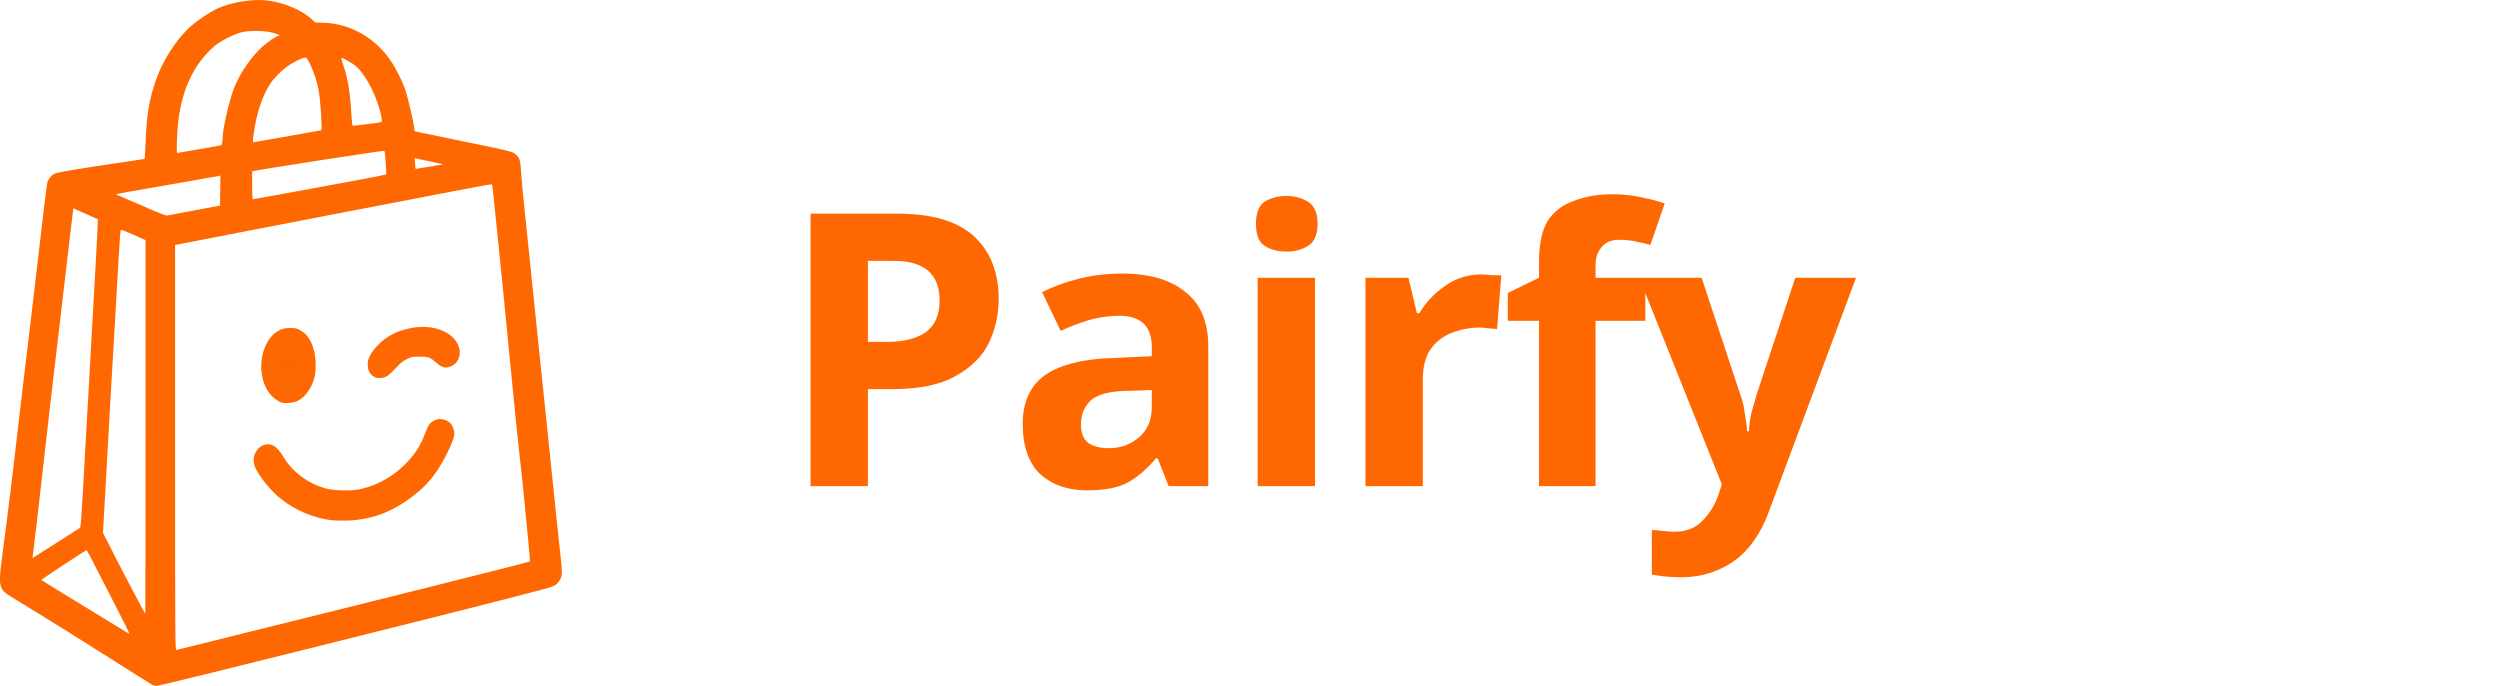
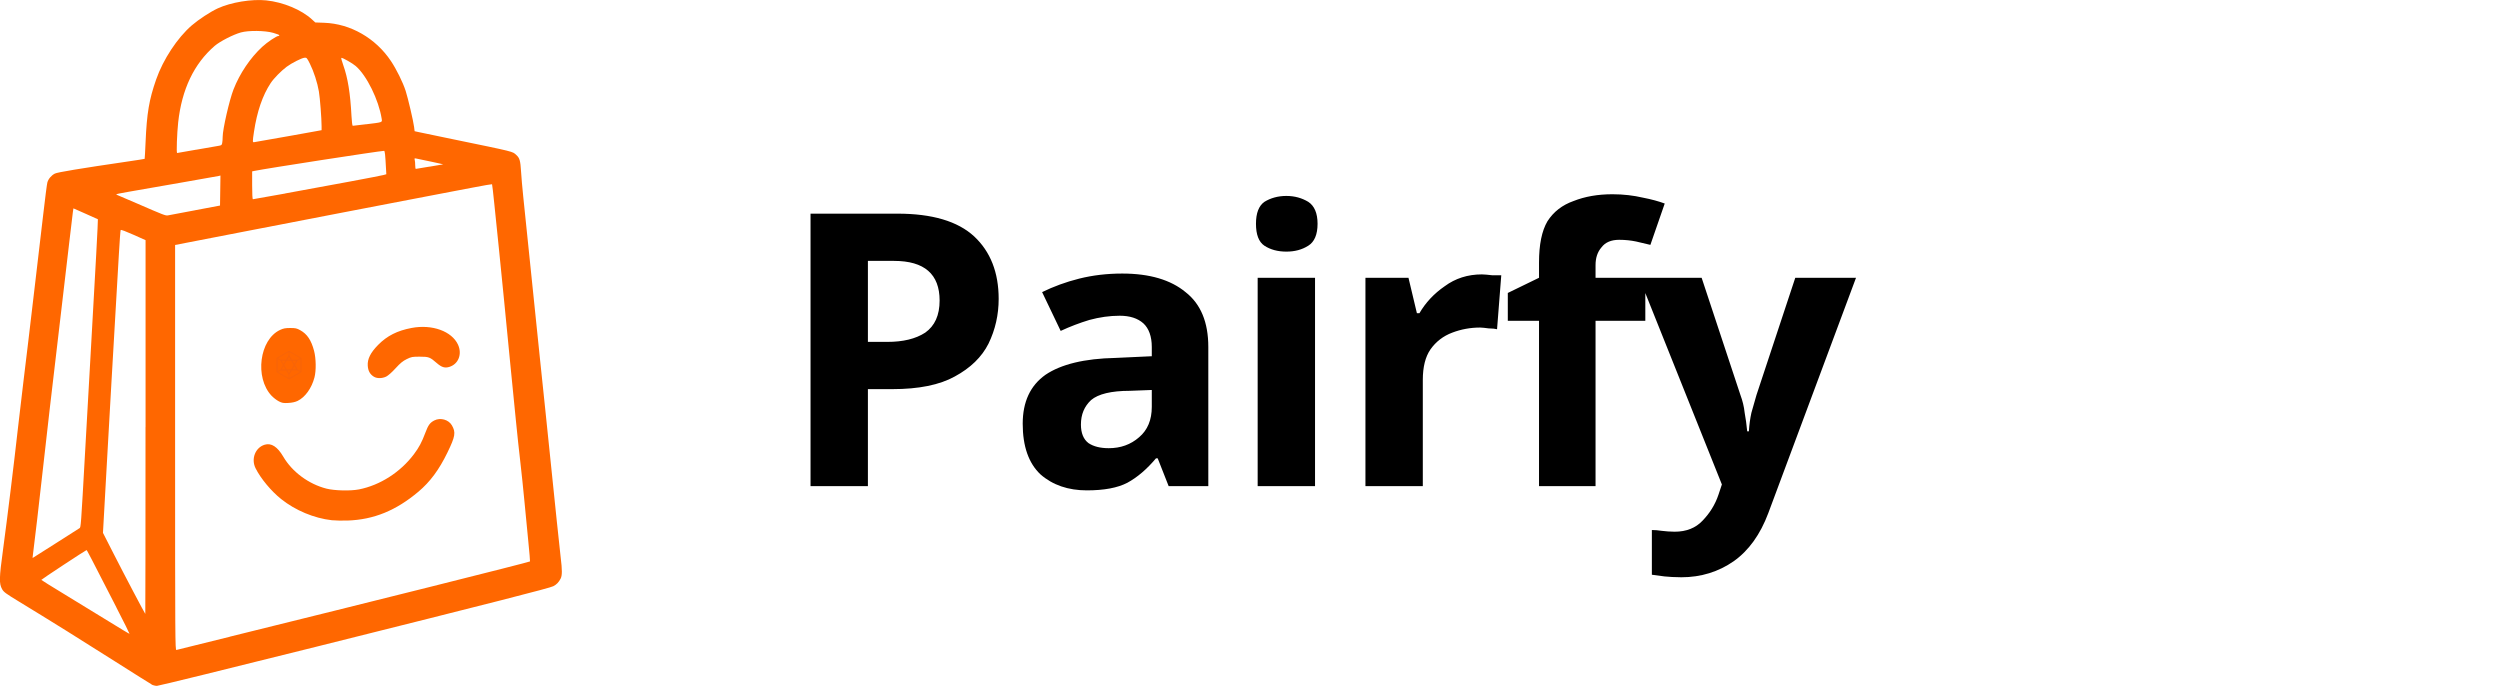
<svg xmlns="http://www.w3.org/2000/svg" width="175" height="48" viewBox="0 0 46.302 12.7" version="1.1" id="svg5">
  <defs id="defs2" />
  <g id="layer1">
    <g id="g1591">
      <path style="fill:#ff6700;fill-opacity:1;stroke-width:0.014" d="m 2.807,12.675 c -0.027,-0.014 -0.325,-0.202 -0.664,-0.417 -0.592,-0.377 -1.221,-0.769 -1.798,-1.12 -0.241,-0.147 -0.277,-0.173 -0.307,-0.228 -0.056,-0.102 -0.054,-0.201 0.018,-0.729 0.08,-0.591 0.199,-1.561 0.281,-2.292 0.035,-0.31 0.079,-0.685 0.098,-0.832 0.019,-0.148 0.057,-0.46 0.084,-0.695 0.027,-0.235 0.087,-0.742 0.133,-1.126 0.046,-0.385 0.112,-0.948 0.147,-1.252 0.035,-0.304 0.07,-0.576 0.078,-0.604 0.018,-0.066 0.073,-0.131 0.139,-0.165 0.049,-0.025 0.465,-0.094 1.358,-0.225 0.165,-0.024 0.303,-0.046 0.305,-0.048 0.002,-0.002 0.01,-0.14 0.017,-0.306 0.023,-0.538 0.065,-0.789 0.196,-1.164 0.13,-0.372 0.393,-0.771 0.659,-1.001 0.13,-0.112 0.344,-0.252 0.482,-0.316 0.243,-0.112 0.63,-0.176 0.897,-0.148 0.316,0.033 0.654,0.174 0.848,0.353 l 0.061,0.056 0.166,0.006 c 0.485,0.017 0.952,0.284 1.235,0.708 0.103,0.154 0.221,0.393 0.273,0.553 0.043,0.134 0.142,0.555 0.156,0.667 l 0.01,0.08 0.072,0.016 c 0.04,0.009 0.327,0.069 0.639,0.133 1.153,0.238 1.099,0.224 1.173,0.292 0.061,0.056 0.075,0.103 0.087,0.302 0.006,0.104 0.025,0.316 0.041,0.47 0.016,0.154 0.051,0.494 0.078,0.756 0.027,0.262 0.077,0.746 0.111,1.077 0.034,0.331 0.088,0.85 0.119,1.154 0.031,0.304 0.076,0.726 0.098,0.937 0.044,0.408 0.134,1.28 0.216,2.092 0.027,0.269 0.059,0.567 0.071,0.662 0.03,0.24 0.029,0.336 -4.76e-4,0.395 -0.034,0.067 -0.075,0.11 -0.136,0.141 -0.071,0.036 -1.013,0.277 -4.402,1.124 -1.588,0.397 -2.91,0.722 -2.939,0.722 -0.028,0 -0.073,-0.011 -0.1,-0.025 z m 1.449,-0.883 c 2.529,-0.624 5.543,-1.379 5.56,-1.394 0.003,-0.002 -0.011,-0.167 -0.031,-0.366 -0.02,-0.199 -0.052,-0.534 -0.072,-0.746 -0.02,-0.212 -0.054,-0.539 -0.076,-0.728 -0.022,-0.189 -0.06,-0.538 -0.083,-0.777 -0.023,-0.239 -0.071,-0.72 -0.106,-1.07 -0.035,-0.35 -0.085,-0.866 -0.112,-1.147 -0.027,-0.281 -0.071,-0.722 -0.098,-0.979 -0.027,-0.258 -0.065,-0.626 -0.084,-0.818 -0.019,-0.192 -0.038,-0.352 -0.041,-0.355 -0.003,-0.003 -0.159,0.024 -0.346,0.06 -0.187,0.036 -0.371,0.071 -0.41,0.078 -0.038,0.007 -0.397,0.076 -0.798,0.153 -0.4,0.077 -0.957,0.184 -1.238,0.238 -0.281,0.054 -1.088,0.21 -1.794,0.347 l -1.284,0.249 -1e-5,3.754 c -9e-6,3.569 0.001,3.754 0.024,3.747 0.013,-0.004 0.459,-0.114 0.99,-0.245 z m 1.889,-2.157 c -0.328,-0.037 -0.675,-0.182 -0.938,-0.392 -0.183,-0.146 -0.377,-0.378 -0.473,-0.569 -0.088,-0.174 -0.006,-0.386 0.17,-0.438 0.121,-0.036 0.235,0.038 0.342,0.221 0.165,0.283 0.471,0.509 0.801,0.593 0.152,0.038 0.445,0.045 0.602,0.014 0.39,-0.077 0.766,-0.318 1.016,-0.65 0.096,-0.128 0.146,-0.221 0.214,-0.402 0.052,-0.139 0.085,-0.184 0.165,-0.225 0.112,-0.058 0.264,-0.015 0.325,0.09 0.076,0.131 0.064,0.204 -0.083,0.506 -0.154,0.317 -0.32,0.541 -0.537,0.724 -0.416,0.35 -0.826,0.517 -1.311,0.534 -0.099,0.003 -0.231,5.5e-4 -0.292,-0.006 z m -0.982,-2.203 c -0.04,-0.02 -0.1,-0.067 -0.135,-0.104 -0.314,-0.336 -0.223,-1.038 0.158,-1.217 0.063,-0.029 0.098,-0.036 0.189,-0.036 0.098,-1e-5 0.121,0.005 0.186,0.041 0.128,0.071 0.204,0.184 0.256,0.383 0.037,0.14 0.04,0.365 0.007,0.492 -0.052,0.199 -0.173,0.367 -0.312,0.434 -0.046,0.022 -0.102,0.034 -0.173,0.038 -0.092,0.005 -0.114,0.001 -0.177,-0.031 z m 1.763,-0.454 c -0.073,-0.045 -0.109,-0.108 -0.115,-0.206 -0.008,-0.123 0.051,-0.241 0.193,-0.385 0.166,-0.168 0.354,-0.263 0.619,-0.313 0.38,-0.072 0.745,0.06 0.86,0.31 0.08,0.175 0.007,0.361 -0.163,0.412 -0.083,0.025 -0.141,0.006 -0.231,-0.072 -0.126,-0.11 -0.147,-0.118 -0.316,-0.118 -0.138,-1.8e-4 -0.153,0.003 -0.24,0.045 -0.073,0.036 -0.118,0.073 -0.207,0.17 -0.068,0.075 -0.138,0.136 -0.174,0.154 -0.075,0.036 -0.17,0.037 -0.227,0.002 z m -4.771,4.27 c -0.481,-0.938 -0.544,-1.059 -0.552,-1.06 -0.011,-0.001 -0.838,0.543 -0.838,0.552 2.22e-4,0.004 0.191,0.122 0.423,0.263 0.233,0.141 0.599,0.365 0.814,0.498 0.215,0.133 0.394,0.241 0.397,0.238 0.003,-0.002 -0.107,-0.223 -0.245,-0.491 z m 0.541,-3.339 v -3.461 l -0.226,-0.101 c -0.137,-0.061 -0.229,-0.096 -0.235,-0.087 -0.005,0.008 -0.02,0.214 -0.034,0.459 -0.023,0.417 -0.106,1.844 -0.135,2.327 -0.007,0.119 -0.046,0.803 -0.086,1.52 l -0.073,1.303 0.199,0.39 c 0.199,0.391 0.579,1.111 0.585,1.111 0.002,10e-6 0.004,-1.557 0.004,-3.461 z m -1.667,2.156 c 0.232,-0.148 0.431,-0.276 0.444,-0.283 0.025,-0.016 0.025,-0.016 0.104,-1.427 0.024,-0.423 0.068,-1.204 0.098,-1.735 0.095,-1.664 0.143,-2.555 0.138,-2.559 -0.003,-0.002 -0.106,-0.048 -0.229,-0.103 l -0.224,-0.099 -0.01,0.065 c -0.005,0.036 -0.035,0.288 -0.067,0.562 -0.031,0.273 -0.101,0.865 -0.154,1.315 -0.144,1.211 -0.286,2.437 -0.357,3.085 -0.05,0.456 -0.12,1.052 -0.165,1.41 -0.003,0.021 -0.004,0.038 -0.002,0.038 0.002,0 0.192,-0.121 0.424,-0.269 z m 2.584,-6.171 0.462,-0.087 0.004,-0.278 0.004,-0.278 -0.032,0.008 c -0.017,0.004 -0.328,0.059 -0.689,0.122 -1.022,0.177 -1.2,0.209 -1.207,0.216 -0.004,0.004 0.009,0.013 0.029,0.02 0.019,0.007 0.173,0.073 0.341,0.146 0.517,0.225 0.54,0.233 0.586,0.226 0.023,-0.004 0.25,-0.047 0.504,-0.095 z m 1.668,-0.311 c 0.839,-0.152 1.765,-0.325 1.824,-0.342 l 0.05,-0.014 -0.005,-0.087 c -0.015,-0.288 -0.022,-0.346 -0.037,-0.346 -0.074,0 -2.208,0.33 -2.405,0.372 l -0.038,0.008 v 0.258 c 0,0.158 0.005,0.258 0.014,0.258 0.007,0 0.277,-0.048 0.598,-0.106 z m 2.674,-0.496 c 0.133,-0.023 0.247,-0.042 0.252,-0.043 0.005,-4.3e-4 -0.095,-0.023 -0.222,-0.05 -0.127,-0.027 -0.249,-0.053 -0.272,-0.057 -0.038,-0.008 -0.04,-0.006 -0.032,0.025 0.005,0.018 0.009,0.064 0.009,0.1 1.38e-4,0.036 0.005,0.066 0.011,0.066 0.006,-1e-5 0.12,-0.019 0.253,-0.042 z m -4.321,-0.314 c 0.188,-0.034 0.372,-0.066 0.408,-0.071 0.058,-0.009 0.066,-0.014 0.073,-0.052 0.005,-0.023 0.009,-0.075 0.009,-0.116 0,-0.14 0.124,-0.681 0.201,-0.878 0.116,-0.296 0.31,-0.584 0.532,-0.789 0.094,-0.087 0.264,-0.201 0.3,-0.201 0.009,0 0.017,-0.006 0.017,-0.013 0,-0.007 -0.052,-0.027 -0.115,-0.045 -0.152,-0.043 -0.456,-0.047 -0.598,-0.007 -0.144,0.04 -0.388,0.166 -0.485,0.249 -0.383,0.33 -0.609,0.805 -0.676,1.416 -0.022,0.205 -0.035,0.568 -0.02,0.568 0.007,0 0.167,-0.028 0.355,-0.062 z m 1.245,-0.17 c 0.073,-0.012 0.306,-0.053 0.518,-0.091 0.212,-0.038 0.424,-0.076 0.472,-0.085 l 0.087,-0.016 v -0.072 c 0,-0.143 -0.029,-0.522 -0.05,-0.645 -0.027,-0.162 -0.095,-0.371 -0.167,-0.515 -0.054,-0.108 -0.06,-0.114 -0.099,-0.11 -0.055,0.006 -0.237,0.098 -0.33,0.167 -0.101,0.075 -0.239,0.215 -0.297,0.303 -0.15,0.227 -0.253,0.528 -0.309,0.9 -0.029,0.194 -0.029,0.202 0.01,0.193 0.017,-0.004 0.091,-0.017 0.164,-0.029 z m 1.9,-0.301 c 0.318,-0.039 0.3,-0.033 0.29,-0.103 -0.054,-0.347 -0.278,-0.803 -0.482,-0.977 -0.058,-0.05 -0.235,-0.151 -0.264,-0.151 -0.008,0 0.007,0.06 0.034,0.134 0.085,0.238 0.131,0.522 0.153,0.947 0.005,0.1 0.015,0.178 0.023,0.178 0.007,0 0.118,-0.013 0.247,-0.029 z" id="path881" />
      <path style="fill:#0000ff;fill-opacity:0.03;stroke-width:0.001" d="m 5.348,7.024 c -0.002,-5.999e-4 -0.007,-0.004 -0.04,-0.023 -0.015,-0.008 -0.033,-0.019 -0.042,-0.024 -0.008,-0.005 -0.019,-0.011 -0.023,-0.013 -0.004,-0.003 -0.02,-0.011 -0.034,-0.019 -0.014,-0.008 -0.031,-0.018 -0.036,-0.021 -0.012,-0.007 -0.022,-0.013 -0.037,-0.021 -0.006,-0.003 -0.011,-0.006 -0.012,-0.007 -7.998e-4,-7.999e-4 -0.002,-0.003 -0.003,-0.004 l -0.001,-0.003 1.48e-4,-0.128 1.5e-4,-0.128 0.002,-0.003 c 0.002,-0.003 0.003,-0.004 0.009,-0.007 0.004,-0.002 0.011,-0.007 0.017,-0.01 0.014,-0.008 0.027,-0.016 0.035,-0.02 0.003,-0.002 0.009,-0.005 0.013,-0.007 0.004,-0.002 0.019,-0.011 0.034,-0.02 0.015,-0.009 0.032,-0.018 0.037,-0.021 0.005,-0.003 0.013,-0.008 0.018,-0.011 0.005,-0.003 0.014,-0.008 0.019,-0.011 0.006,-0.003 0.018,-0.011 0.028,-0.016 l 0.017,-0.01 h 0.004 c 0.004,0 0.004,0 0.016,0.007 0.007,0.004 0.015,0.009 0.019,0.011 0.004,0.002 0.018,0.011 0.032,0.019 0.014,0.008 0.028,0.016 0.031,0.018 0.003,0.002 0.013,0.007 0.021,0.012 0.008,0.005 0.017,0.01 0.019,0.011 0.005,0.003 0.029,0.017 0.033,0.019 0.001,6e-4 0.007,0.004 0.013,0.008 0.006,0.004 0.012,0.007 0.013,0.008 0.015,0.009 0.03,0.017 0.031,0.018 8e-4,5.998e-4 0.002,0.003 0.003,0.004 l 0.001,0.003 -6e-6,0.127 -6.2e-6,0.127 -0.001,0.003 c -0.002,0.004 -0.004,0.006 -0.013,0.011 -0.011,0.006 -0.024,0.013 -0.029,0.016 -0.002,0.001 -0.014,0.008 -0.025,0.015 -0.03,0.017 -0.063,0.036 -0.069,0.04 -0.003,0.002 -0.013,0.008 -0.023,0.014 -0.01,0.006 -0.021,0.012 -0.024,0.014 -0.003,0.002 -0.011,0.006 -0.017,0.01 -0.006,0.004 -0.015,0.009 -0.019,0.011 -0.007,0.004 -0.007,0.004 -0.011,0.004 -0.002,8.6e-5 -0.005,-8e-5 -0.005,-4e-4 z m -0.004,-0.055 v -0.029 l -0.008,-0.013 c -0.004,-0.007 -0.01,-0.016 -0.012,-0.02 -0.002,-0.004 -0.009,-0.016 -0.015,-0.026 l -0.011,-0.019 h -0.051 -0.051 l -0.017,0.01 c -0.009,0.005 -0.019,0.011 -0.023,0.013 l -0.006,0.003 0.006,0.003 c 0.008,0.005 0.034,0.02 0.047,0.027 0.006,0.003 0.022,0.013 0.036,0.021 0.027,0.016 0.028,0.016 0.053,0.031 0.01,0.006 0.025,0.015 0.035,0.02 0.009,0.005 0.017,0.01 0.018,0.01 2e-4,6e-6 4.001e-4,-0.013 4.001e-4,-0.029 z m 0.029,0.023 c 0.024,-0.014 0.035,-0.02 0.042,-0.024 0.004,-0.002 0.007,-0.004 0.007,-0.004 1.359e-4,0 0.001,-6e-4 0.002,-0.001 0.001,-7.999e-4 0.013,-0.007 0.025,-0.015 0.023,-0.013 0.056,-0.033 0.063,-0.037 0.002,-0.001 0.01,-0.006 0.017,-0.01 0.019,-0.011 0.023,-0.014 0.023,-0.014 -2e-6,-1.6e-4 -0.002,-0.002 -0.005,-0.003 -0.003,-0.002 -0.009,-0.005 -0.014,-0.008 -0.005,-0.003 -0.012,-0.007 -0.017,-0.01 l -0.009,-0.005 -0.051,9.8e-6 -0.051,1.21e-5 -0.003,0.006 c -0.002,0.003 -0.008,0.013 -0.013,0.022 -0.005,0.009 -0.013,0.022 -0.017,0.029 -0.004,0.007 -0.009,0.015 -0.011,0.018 l -0.003,0.005 -6e-6,0.029 c -4e-6,0.016 1.221e-4,0.029 2e-4,0.029 1.56e-4,0 0.006,-0.003 0.012,-0.007 z m -0.011,-0.098 c 0.005,-0.008 0.011,-0.019 0.014,-0.024 l 0.005,-0.009 -0.028,-1.5e-4 c -0.016,-8.19e-5 -0.029,-4.79e-5 -0.029,7.61e-5 -1.261e-4,1.259e-4 0.004,0.007 0.009,0.016 0.005,0.009 0.011,0.02 0.014,0.024 0.003,0.005 0.005,0.008 0.005,0.008 1.999e-4,-1.999e-4 0.004,-0.007 0.009,-0.016 z m -0.217,-0.023 c 0.001,-9.999e-4 0.005,-0.003 0.007,-0.004 0.002,-0.001 0.005,-0.003 0.006,-0.003 7.999e-4,-4.001e-4 0.007,-0.004 0.014,-0.008 0.007,-0.004 0.014,-0.008 0.016,-0.009 l 0.004,-0.002 0.009,-0.015 c 0.017,-0.028 0.04,-0.068 0.04,-0.069 0,-1.039e-4 -0.001,-0.002 -0.003,-0.004 -0.003,-0.005 -0.013,-0.022 -0.021,-0.036 -0.003,-0.005 -0.008,-0.014 -0.011,-0.018 -0.003,-0.004 -0.005,-0.009 -0.005,-0.009 -3.999e-4,-5.999e-4 -0.003,-0.004 -0.005,-0.008 l -0.004,-0.007 -0.014,-0.008 c -0.015,-0.008 -0.024,-0.014 -0.031,-0.018 l -0.004,-0.002 v 0.112 c 0,0.062 1.718e-4,0.112 3.999e-4,0.112 1.999e-4,0 0.002,-8.001e-4 0.003,-0.002 z M 5.563,6.76 V 6.648 l -0.001,9.999e-4 c -0.003,0.002 -0.032,0.019 -0.041,0.024 -0.004,0.002 -0.007,0.004 -0.007,0.004 -8.8e-5,1.86e-4 -0.002,0.004 -0.005,0.008 -0.002,0.004 -0.009,0.016 -0.015,0.027 -0.006,0.01 -0.012,0.02 -0.013,0.022 -0.003,0.005 -0.01,0.017 -0.011,0.019 -8.001e-4,0.001 -0.002,0.003 -0.003,0.005 -0.001,0.002 -0.001,0.003 -8e-4,0.003 3.999e-4,5.999e-4 0.003,0.004 0.005,0.008 0.028,0.048 0.042,0.073 0.043,0.074 6e-4,5.999e-4 0.006,0.004 0.012,0.008 0.006,0.004 0.017,0.01 0.024,0.014 0.007,0.004 0.013,0.007 0.013,0.007 1.999e-4,6e-6 3.999e-4,-0.05 3.999e-4,-0.112 z m -0.28,0.076 c -6e-4,-9.999e-4 -0.005,-0.009 -0.01,-0.017 -0.005,-0.008 -0.011,-0.02 -0.015,-0.025 -0.003,-0.005 -0.006,-0.01 -0.006,-0.01 0,-0.002 -0.002,5.999e-4 -0.008,0.012 -0.004,0.007 -0.01,0.018 -0.014,0.024 -0.004,0.006 -0.008,0.013 -0.009,0.015 l -0.002,0.003 h 0.032 0.032 z m 0.115,-0.005 c 0.008,-0.013 0.024,-0.041 0.032,-0.056 l 0.008,-0.015 -0.007,-0.012 c -0.004,-0.007 -0.01,-0.017 -0.013,-0.022 -0.003,-0.005 -0.009,-0.015 -0.012,-0.021 -0.004,-0.006 -0.008,-0.014 -0.01,-0.017 l -0.003,-0.005 -0.042,-7.9e-6 -0.042,-6e-6 -0.002,0.003 c -0.002,0.003 -0.016,0.028 -0.034,0.058 l -0.009,0.016 0.001,0.002 c 0.004,0.007 0.016,0.027 0.025,0.043 0.003,0.005 0.009,0.015 0.012,0.021 l 0.007,0.011 0.042,-1.479e-4 0.042,-1.501e-4 0.004,-0.007 z m 0.086,0.007 c 0,-2e-4 -0.003,-0.005 -0.006,-0.011 -0.003,-0.006 -0.01,-0.018 -0.015,-0.027 -0.005,-0.009 -0.01,-0.017 -0.01,-0.017 -1.598e-4,-4e-6 -0.003,0.005 -0.007,0.012 -0.004,0.007 -0.008,0.014 -0.01,0.017 -0.006,0.01 -0.015,0.025 -0.015,0.026 -1.082e-4,1.999e-4 0.014,3.999e-4 0.031,3.999e-4 0.017,0 0.032,-1.958e-4 0.032,-3.999e-4 z M 5.268,6.711 c 0.009,-0.015 0.016,-0.027 0.016,-0.027 0,-1.439e-4 -0.014,-2e-4 -0.032,-2e-4 -0.018,0 -0.032,1.101e-4 -0.032,2e-4 0,1.34e-4 0.002,0.003 0.004,0.007 0.002,0.003 0.005,0.009 0.007,0.012 0.003,0.006 0.011,0.019 0.016,0.028 0.001,0.003 0.003,0.006 0.004,0.007 7.999e-4,0.001 0.002,0.002 0.002,0.002 2e-4,-1.999e-4 0.007,-0.013 0.016,-0.028 z m 0.187,0.023 c 0.002,-0.003 0.006,-0.01 0.009,-0.016 0.003,-0.006 0.009,-0.016 0.013,-0.022 0.004,-0.007 0.007,-0.012 0.007,-0.012 0,-1.16e-4 -0.015,-2e-4 -0.032,-2e-4 H 5.419 l 0.007,0.012 c 0.004,0.007 0.008,0.013 0.009,0.015 9.999e-4,0.002 0.005,0.008 0.008,0.014 0.004,0.006 0.007,0.012 0.007,0.013 4e-4,8e-4 7.999e-4,0.001 9.998e-4,0.001 2.002e-4,1.9e-6 0.002,-0.002 0.004,-0.005 z M 5.298,6.659 c 0.001,-0.002 0.02,-0.034 0.036,-0.062 l 0.01,-0.017 v -0.029 c 0,-0.02 -1.899e-4,-0.029 -6e-4,-0.029 -3.999e-4,0 -0.003,0.002 -0.007,0.004 -0.003,0.002 -0.007,0.004 -0.009,0.005 -0.001,7.999e-4 -0.007,0.004 -0.011,0.007 -0.008,0.005 -0.024,0.014 -0.029,0.017 -0.001,6e-4 -0.006,0.003 -0.01,0.006 -0.005,0.003 -0.013,0.007 -0.018,0.01 -0.005,0.003 -0.017,0.01 -0.025,0.015 -0.009,0.005 -0.025,0.014 -0.036,0.021 -0.018,0.01 -0.025,0.014 -0.042,0.025 -0.003,0.001 -0.005,0.003 -0.005,0.003 -1.08e-4,3.999e-4 0.001,0.001 0.003,0.002 0.002,7.999e-4 0.004,0.002 0.006,0.003 0.028,0.017 0.035,0.021 0.036,0.021 3.999e-4,4e-4 0.021,6e-4 0.051,6e-4 h 0.051 z m 0.083,0.002 c 0,-3.999e-4 -0.002,-0.004 -0.009,-0.015 -0.007,-0.012 -0.009,-0.016 -0.014,-0.025 -0.003,-0.005 -0.005,-0.009 -0.006,-0.009 -8.001e-4,-8e-4 -6e-4,-8e-4 -0.008,0.012 -0.003,0.006 -0.019,0.034 -0.02,0.036 -6e-4,9.999e-4 -9.999e-4,0.002 -9.999e-4,0.002 -1.8e-6,2e-4 0.013,3.999e-4 0.029,3.999e-4 0.016,0 0.029,-1.379e-4 0.029,-3.999e-4 z m 0.133,-0.004 c 0.004,-0.002 0.008,-0.005 0.01,-0.006 0.002,-9.997e-4 0.009,-0.005 0.017,-0.01 l 0.014,-0.008 -0.014,-0.008 c -0.008,-0.004 -0.015,-0.009 -0.017,-0.01 -0.003,-0.002 -0.014,-0.008 -0.072,-0.041 -0.008,-0.005 -0.017,-0.01 -0.019,-0.011 -0.002,-0.001 -0.004,-0.002 -0.004,-0.002 -1.319e-4,0 -0.004,-0.002 -0.008,-0.005 -0.004,-0.003 -0.012,-0.007 -0.018,-0.01 -0.005,-0.003 -0.012,-0.007 -0.014,-0.008 -0.01,-0.006 -0.028,-0.016 -0.028,-0.016 -1.781e-4,0 -4e-4,0.013 -4e-4,0.029 l 6e-6,0.029 0.007,0.012 c 0.004,0.007 0.01,0.017 0.014,0.023 0.004,0.006 0.009,0.016 0.013,0.022 0.003,0.006 0.007,0.012 0.009,0.015 0.001,0.002 0.003,0.005 0.004,0.007 l 0.001,0.002 h 0.05 0.05 l 0.007,-0.004 z" id="path1011" />
    </g>
-     <text xml:space="preserve" style="font-size:7.056px;line-height:1.25;font-family:'Inter 28pt';-inkscape-font-specification:'Inter 28pt';letter-spacing:-0.159px;fill:#ff6700;fill-opacity:1;stroke-width:0.132;stroke-miterlimit:4;stroke-dasharray:none" x="14.37" y="9.004" id="text3040">
-       <tspan style="font-style:normal;font-variant:normal;font-weight:600;font-stretch:normal;font-size:7.056px;font-family:'Inter 28pt';-inkscape-font-specification:'Inter 28pt Semi-Bold';fill:#ff6700;fill-opacity:1;stroke-width:0.132;stroke-miterlimit:4;stroke-dasharray:none" x="14.37" y="9.004" id="tspan13110">Pairfy</tspan>
+     <text xml:space="preserve" style="font-size:7.056px;line-height:1.25;font-family:'Inter 28pt';-inkscape-font-specification:'Inter 28pt';letter-spacing:-0.159px;fill:#000000;fill-opacity:1;stroke-width:0.132;stroke-miterlimit:4;stroke-dasharray:none" x="14.37" y="9.004" id="text3040">
+       <tspan style="font-style:normal;font-variant:normal;font-weight:600;font-stretch:normal;font-size:7.056px;font-family:'Inter 28pt';-inkscape-font-specification:'Inter 28pt Semi-Bold';fill:#000000;fill-opacity:1;stroke-width:0.132;stroke-miterlimit:4;stroke-dasharray:none" x="14.37" y="9.004" id="tspan13110">Pairfy</tspan>
    </text>
    <text xml:space="preserve" style="font-size:10.583px;line-height:1.25;font-family:'Inter 28pt';-inkscape-font-specification:'Inter 28pt';stroke-width:0.265" x="48.528" y="16.412" id="text5743">
      <tspan id="tspan5741" style="stroke-width:0.265" x="48.528" y="16.412" />
    </text>
  </g>
</svg>
